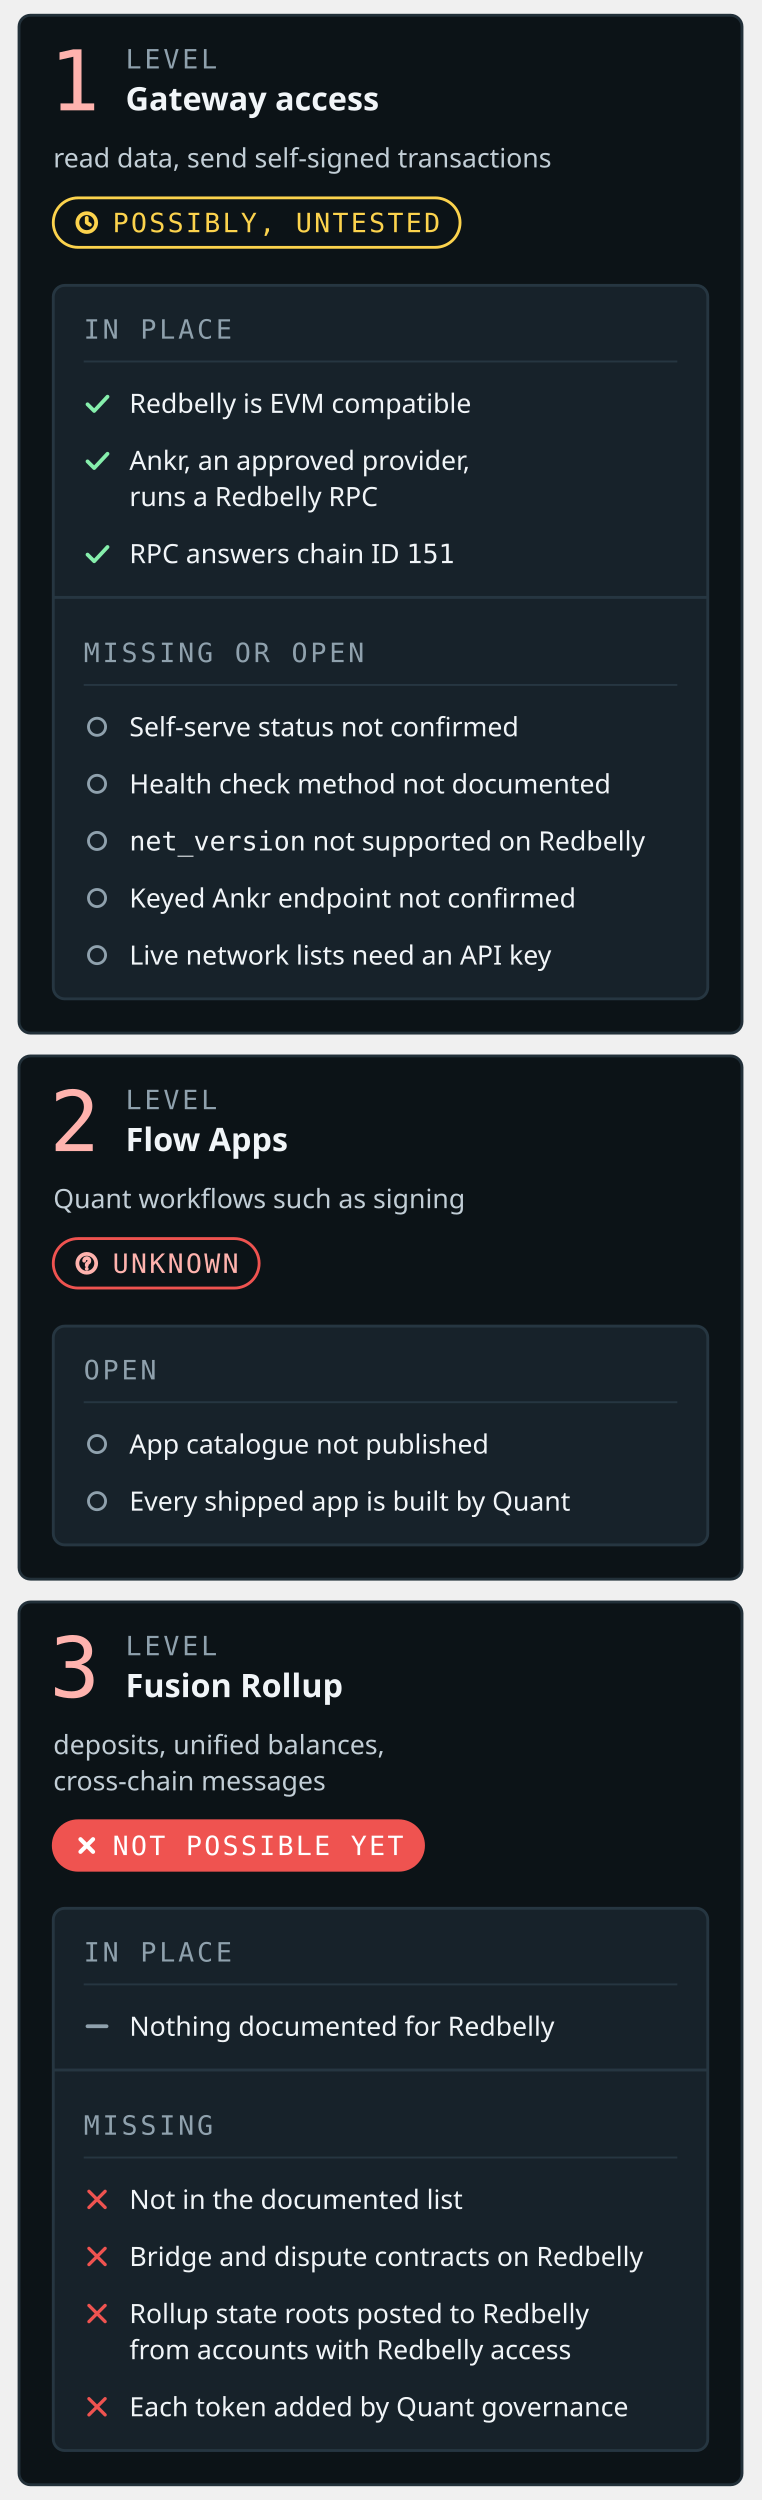
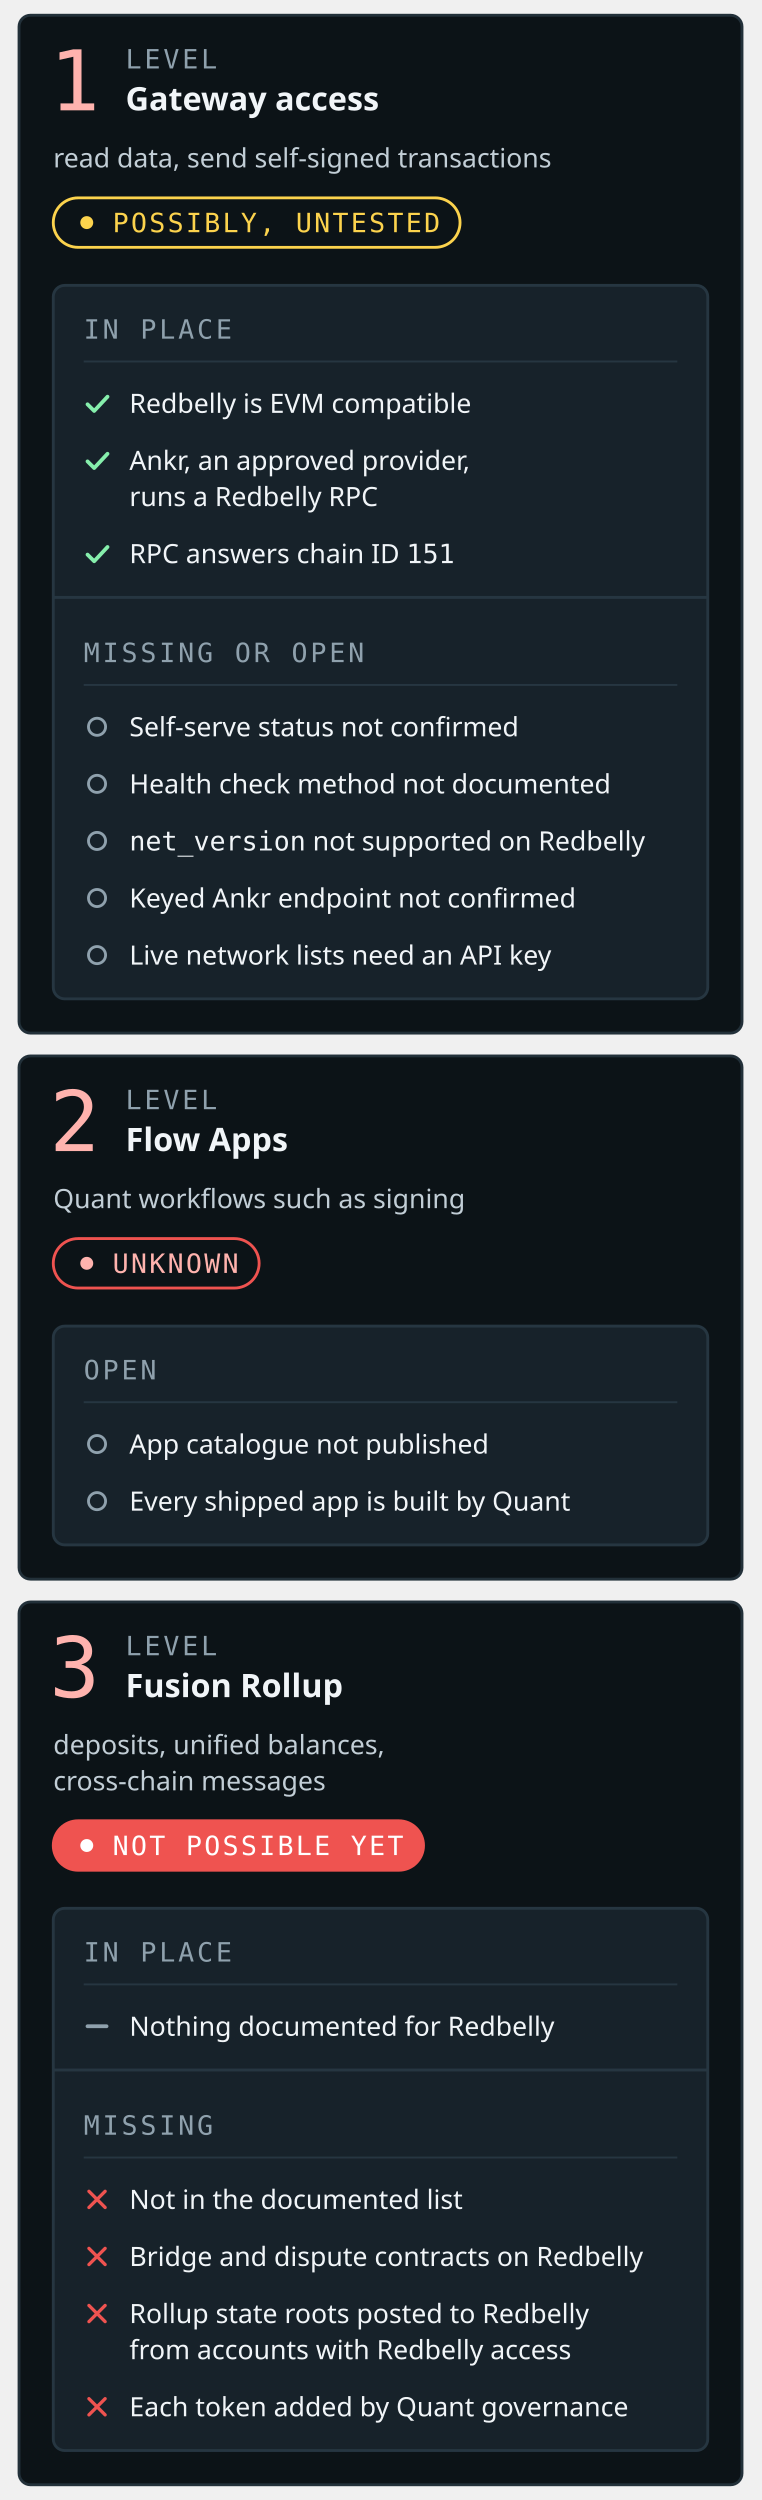
<svg xmlns="http://www.w3.org/2000/svg" viewBox="0 0 400 1314" role="img" aria-labelledby="levels-n-title levels-n-desc">
  <rect x="10" y="8" width="380" height="535" rx="6" fill="#0c1317" stroke="#223039" stroke-width="1.5" />
  <text x="26" y="58" font-family="JetBrains Mono, monospace" font-size="44" font-weight="500" fill="#ffb3ae">1</text>
  <text x="66" y="36" font-family="JetBrains Mono, monospace" font-size="14" font-weight="500" fill="#8fa1ad" letter-spacing="1.5">LEVEL</text>
  <text x="66" y="58" font-family="Be Vietnam Pro, sans-serif" font-size="17" font-weight="700" fill="#f1f5f8">Gateway access</text>
  <text font-family="Be Vietnam Pro, sans-serif" font-size="14" font-weight="400" fill="#c2ced6">
    <tspan x="28" y="88">read data, send self-signed transactions</tspan>
  </text>
  <rect x="28" y="104" width="213.8" height="26" rx="13" fill="none" stroke="#FCD34D" stroke-width="1.5" />
-   <g transform="translate(39 110.4) scale(0.55)" fill="none" stroke="#FCD34D" stroke-width="3.6" stroke-linecap="round" stroke-linejoin="round">
-     <circle cx="12" cy="12" r="9" />
-     <path d="M12 7.5v4.5l3 2" />
-   </g>
+   <circle cx="45.6" cy="117.0" r="3.4" fill="#FCD34D" />
  <text x="59.2" y="122.04" font-family="JetBrains Mono, monospace" font-size="14" font-weight="500" fill="#FCD34D" letter-spacing="1.2">POSSIBLY, UNTESTED</text>
  <rect x="28" y="150" width="344" height="375" rx="6" fill="#17222a" stroke="#263641" stroke-width="1.5" />
  <text x="44" y="178" font-family="JetBrains Mono, monospace" font-size="14" font-weight="500" fill="#8fa1ad" letter-spacing="1.5">IN PLACE</text>
  <line x1="44" y1="190" x2="356" y2="190" stroke="#263641" stroke-width="1" />
  <path d="M46 212.5 l3.5 3.5 l7 -7.5" fill="none" stroke="#86EFAC" stroke-width="2" stroke-linecap="round" stroke-linejoin="round" />
  <text font-family="Be Vietnam Pro, sans-serif" font-size="14" font-weight="400" fill="#f1f5f8">
    <tspan x="68" y="217">Redbelly is EVM compatible</tspan>
  </text>
  <path d="M46 242.5 l3.5 3.5 l7 -7.5" fill="none" stroke="#86EFAC" stroke-width="2" stroke-linecap="round" stroke-linejoin="round" />
  <text font-family="Be Vietnam Pro, sans-serif" font-size="14" font-weight="400" fill="#f1f5f8">
    <tspan x="68" y="247">Ankr, an approved provider,</tspan>
    <tspan x="68" dy="19">runs a Redbelly RPC</tspan>
  </text>
  <path d="M46 291.5 l3.5 3.5 l7 -7.5" fill="none" stroke="#86EFAC" stroke-width="2" stroke-linecap="round" stroke-linejoin="round" />
  <text font-family="Be Vietnam Pro, sans-serif" font-size="14" font-weight="400" fill="#f1f5f8">
    <tspan x="68" y="296">RPC answers chain ID <tspan font-family="JetBrains Mono, monospace" font-weight="500">151</tspan>
    </tspan>
  </text>
  <line x1="28" y1="314" x2="372" y2="314" stroke="#263641" stroke-width="1.5" />
  <text x="44" y="348" font-family="JetBrains Mono, monospace" font-size="14" font-weight="500" fill="#8fa1ad" letter-spacing="1.5">MISSING OR OPEN</text>
  <line x1="44" y1="360" x2="356" y2="360" stroke="#263641" stroke-width="1" />
  <circle cx="51" cy="382" r="4.5" fill="none" stroke="#8fa1ad" stroke-width="1.5" />
  <text font-family="Be Vietnam Pro, sans-serif" font-size="14" font-weight="400" fill="#f1f5f8">
    <tspan x="68" y="387">Self-serve status not confirmed</tspan>
  </text>
  <circle cx="51" cy="412" r="4.5" fill="none" stroke="#8fa1ad" stroke-width="1.5" />
  <text font-family="Be Vietnam Pro, sans-serif" font-size="14" font-weight="400" fill="#f1f5f8">
    <tspan x="68" y="417">Health check method not documented</tspan>
  </text>
  <circle cx="51" cy="442" r="4.5" fill="none" stroke="#8fa1ad" stroke-width="1.5" />
  <text font-family="Be Vietnam Pro, sans-serif" font-size="14" font-weight="400" fill="#f1f5f8">
    <tspan x="68" y="447">
      <tspan font-family="JetBrains Mono, monospace" font-weight="500">net_version</tspan> not supported on Redbelly</tspan>
  </text>
  <circle cx="51" cy="472" r="4.5" fill="none" stroke="#8fa1ad" stroke-width="1.5" />
  <text font-family="Be Vietnam Pro, sans-serif" font-size="14" font-weight="400" fill="#f1f5f8">
    <tspan x="68" y="477">Keyed Ankr endpoint not confirmed</tspan>
  </text>
  <circle cx="51" cy="502" r="4.5" fill="none" stroke="#8fa1ad" stroke-width="1.5" />
  <text font-family="Be Vietnam Pro, sans-serif" font-size="14" font-weight="400" fill="#f1f5f8">
    <tspan x="68" y="507">Live network lists need an API key</tspan>
  </text>
  <g transform="translate(0 30)">
    <rect x="10" y="525" width="380" height="275" rx="6" fill="#0c1317" stroke="#223039" stroke-width="1.5" />
    <text x="26" y="575" font-family="JetBrains Mono, monospace" font-size="44" font-weight="500" fill="#ffb3ae">2</text>
    <text x="66" y="553" font-family="JetBrains Mono, monospace" font-size="14" font-weight="500" fill="#8fa1ad" letter-spacing="1.5">LEVEL</text>
    <text x="66" y="575" font-family="Be Vietnam Pro, sans-serif" font-size="17" font-weight="700" fill="#f1f5f8">Flow Apps</text>
    <text font-family="Be Vietnam Pro, sans-serif" font-size="14" font-weight="400" fill="#c2ced6">
      <tspan x="28" y="605">Quant workflows such as signing</tspan>
    </text>
    <rect x="28" y="621" width="108.2" height="26" rx="13" fill="none" stroke="#EF5350" stroke-width="1.5" />
-     <g transform="translate(39 627.4) scale(0.55)" fill="none" stroke="#ffb3ae" stroke-width="3.6" stroke-linecap="round" stroke-linejoin="round">
-       <circle cx="12" cy="12" r="9" />
-       <path d="M9.5 9.5a2.5 2.5 0 1 1 3.5 2.3c-.6.3-1 .9-1 1.6v.6M12 17.2v.1" />
-     </g>
+     <circle cx="45.6" cy="634.0" r="3.4" fill="#ffb3ae" />
    <text x="59.2" y="639.04" font-family="JetBrains Mono, monospace" font-size="14" font-weight="500" fill="#ffb3ae" letter-spacing="1.2">UNKNOWN</text>
    <rect x="28" y="667" width="344" height="115" rx="6" fill="#17222a" stroke="#263641" stroke-width="1.5" />
    <text x="44" y="695" font-family="JetBrains Mono, monospace" font-size="14" font-weight="500" fill="#8fa1ad" letter-spacing="1.5">OPEN</text>
    <line x1="44" y1="707" x2="356" y2="707" stroke="#263641" stroke-width="1" />
    <circle cx="51" cy="729" r="4.5" fill="none" stroke="#8fa1ad" stroke-width="1.5" />
    <text font-family="Be Vietnam Pro, sans-serif" font-size="14" font-weight="400" fill="#f1f5f8">
      <tspan x="68" y="734">App catalogue not published</tspan>
    </text>
    <circle cx="51" cy="759" r="4.5" fill="none" stroke="#8fa1ad" stroke-width="1.5" />
    <text font-family="Be Vietnam Pro, sans-serif" font-size="14" font-weight="400" fill="#f1f5f8">
      <tspan x="68" y="764">Every shipped app is built by Quant</tspan>
    </text>
    <rect x="10" y="812" width="380" height="464" rx="6" fill="#0c1317" stroke="#223039" stroke-width="1.5" />
    <text x="26" y="862" font-family="JetBrains Mono, monospace" font-size="44" font-weight="500" fill="#ffb3ae">3</text>
    <text x="66" y="840" font-family="JetBrains Mono, monospace" font-size="14" font-weight="500" fill="#8fa1ad" letter-spacing="1.5">LEVEL</text>
    <text x="66" y="862" font-family="Be Vietnam Pro, sans-serif" font-size="17" font-weight="700" fill="#f1f5f8">Fusion Rollup</text>
    <text font-family="Be Vietnam Pro, sans-serif" font-size="14" font-weight="400" fill="#c2ced6">
      <tspan x="28" y="892">deposits, unified balances,</tspan>
      <tspan x="28" dy="19">cross-chain messages</tspan>
    </text>
    <rect x="28" y="927" width="194.6" height="26" rx="13" fill="#EF5350" stroke="#EF5350" stroke-width="1.5" />
-     <g transform="translate(39 933.4) scale(0.55)" fill="none" stroke="#ffffff" stroke-width="4" stroke-linecap="round" stroke-linejoin="round">
-       <path d="M6 6l12 12M18 6L6 18" />
-     </g>
+     <circle cx="45.6" cy="940.0" r="3.4" fill="#ffffff" />
    <text x="59.2" y="945.04" font-family="JetBrains Mono, monospace" font-size="14" font-weight="500" fill="#ffffff" letter-spacing="1.2">NOT POSSIBLE YET</text>
    <rect x="28" y="973" width="344" height="285" rx="6" fill="#17222a" stroke="#263641" stroke-width="1.5" />
    <text x="44" y="1001" font-family="JetBrains Mono, monospace" font-size="14" font-weight="500" fill="#8fa1ad" letter-spacing="1.5">IN PLACE</text>
    <line x1="44" y1="1013" x2="356" y2="1013" stroke="#263641" stroke-width="1" />
    <line x1="46" y1="1035" x2="56" y2="1035" stroke="#8fa1ad" stroke-width="2" stroke-linecap="round" />
    <text font-family="Be Vietnam Pro, sans-serif" font-size="14" font-weight="400" fill="#f1f5f8">
      <tspan x="68" y="1040">Nothing documented for Redbelly</tspan>
    </text>
    <line x1="28" y1="1058" x2="372" y2="1058" stroke="#263641" stroke-width="1.5" />
    <text x="44" y="1092" font-family="JetBrains Mono, monospace" font-size="14" font-weight="500" fill="#8fa1ad" letter-spacing="1.5">MISSING</text>
    <line x1="44" y1="1104" x2="356" y2="1104" stroke="#263641" stroke-width="1" />
    <path d="M46.75 1121.75 L55.25 1130.25 M55.25 1121.75 L46.75 1130.25" fill="none" stroke="#EF5350" stroke-width="1.75" stroke-linecap="round" />
    <text font-family="Be Vietnam Pro, sans-serif" font-size="14" font-weight="400" fill="#f1f5f8">
      <tspan x="68" y="1131">Not in the documented list</tspan>
    </text>
    <path d="M46.75 1151.75 L55.25 1160.25 M55.25 1151.75 L46.75 1160.25" fill="none" stroke="#EF5350" stroke-width="1.75" stroke-linecap="round" />
    <text font-family="Be Vietnam Pro, sans-serif" font-size="14" font-weight="400" fill="#f1f5f8">
      <tspan x="68" y="1161">Bridge and dispute contracts on Redbelly</tspan>
    </text>
    <path d="M46.75 1181.75 L55.25 1190.25 M55.25 1181.75 L46.75 1190.25" fill="none" stroke="#EF5350" stroke-width="1.75" stroke-linecap="round" />
    <text font-family="Be Vietnam Pro, sans-serif" font-size="14" font-weight="400" fill="#f1f5f8">
      <tspan x="68" y="1191">Rollup state roots posted to Redbelly</tspan>
      <tspan x="68" dy="19">from accounts with Redbelly access</tspan>
    </text>
    <path d="M46.75 1230.75 L55.25 1239.25 M55.25 1230.75 L46.75 1239.25" fill="none" stroke="#EF5350" stroke-width="1.75" stroke-linecap="round" />
    <text font-family="Be Vietnam Pro, sans-serif" font-size="14" font-weight="400" fill="#f1f5f8">
      <tspan x="68" y="1240">Each token added by Quant governance</tspan>
    </text>
  </g>
</svg>
